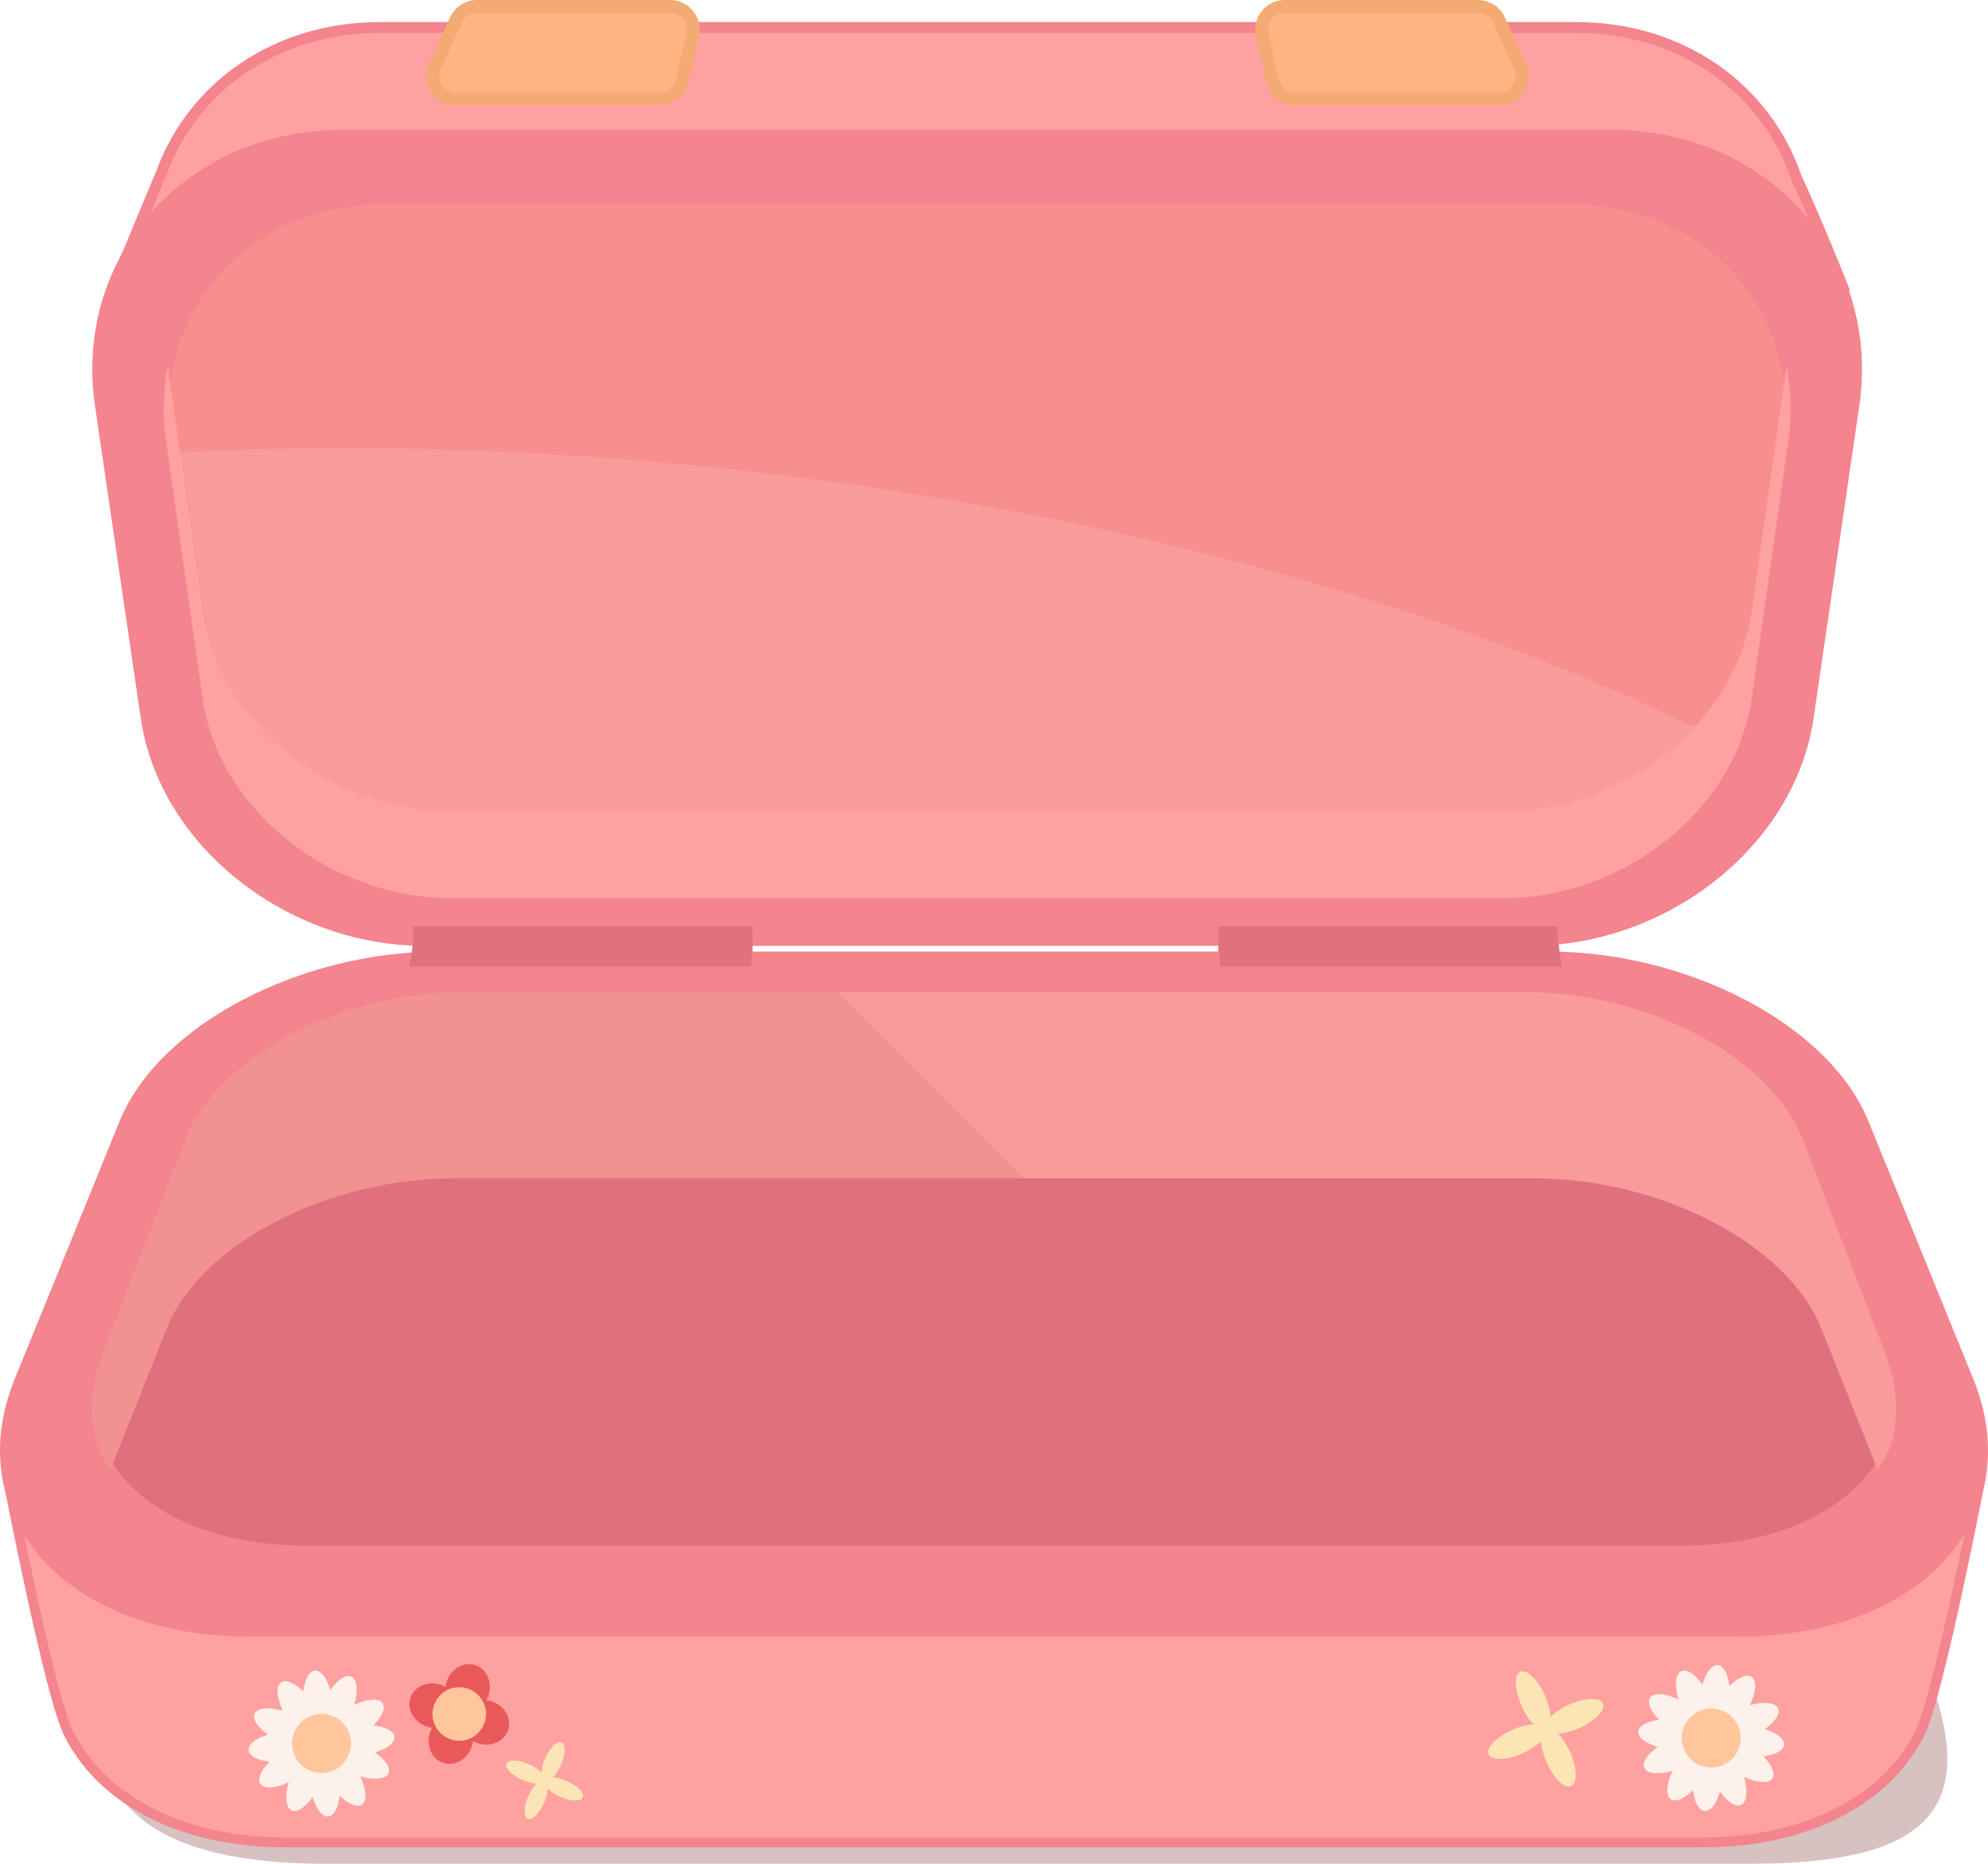
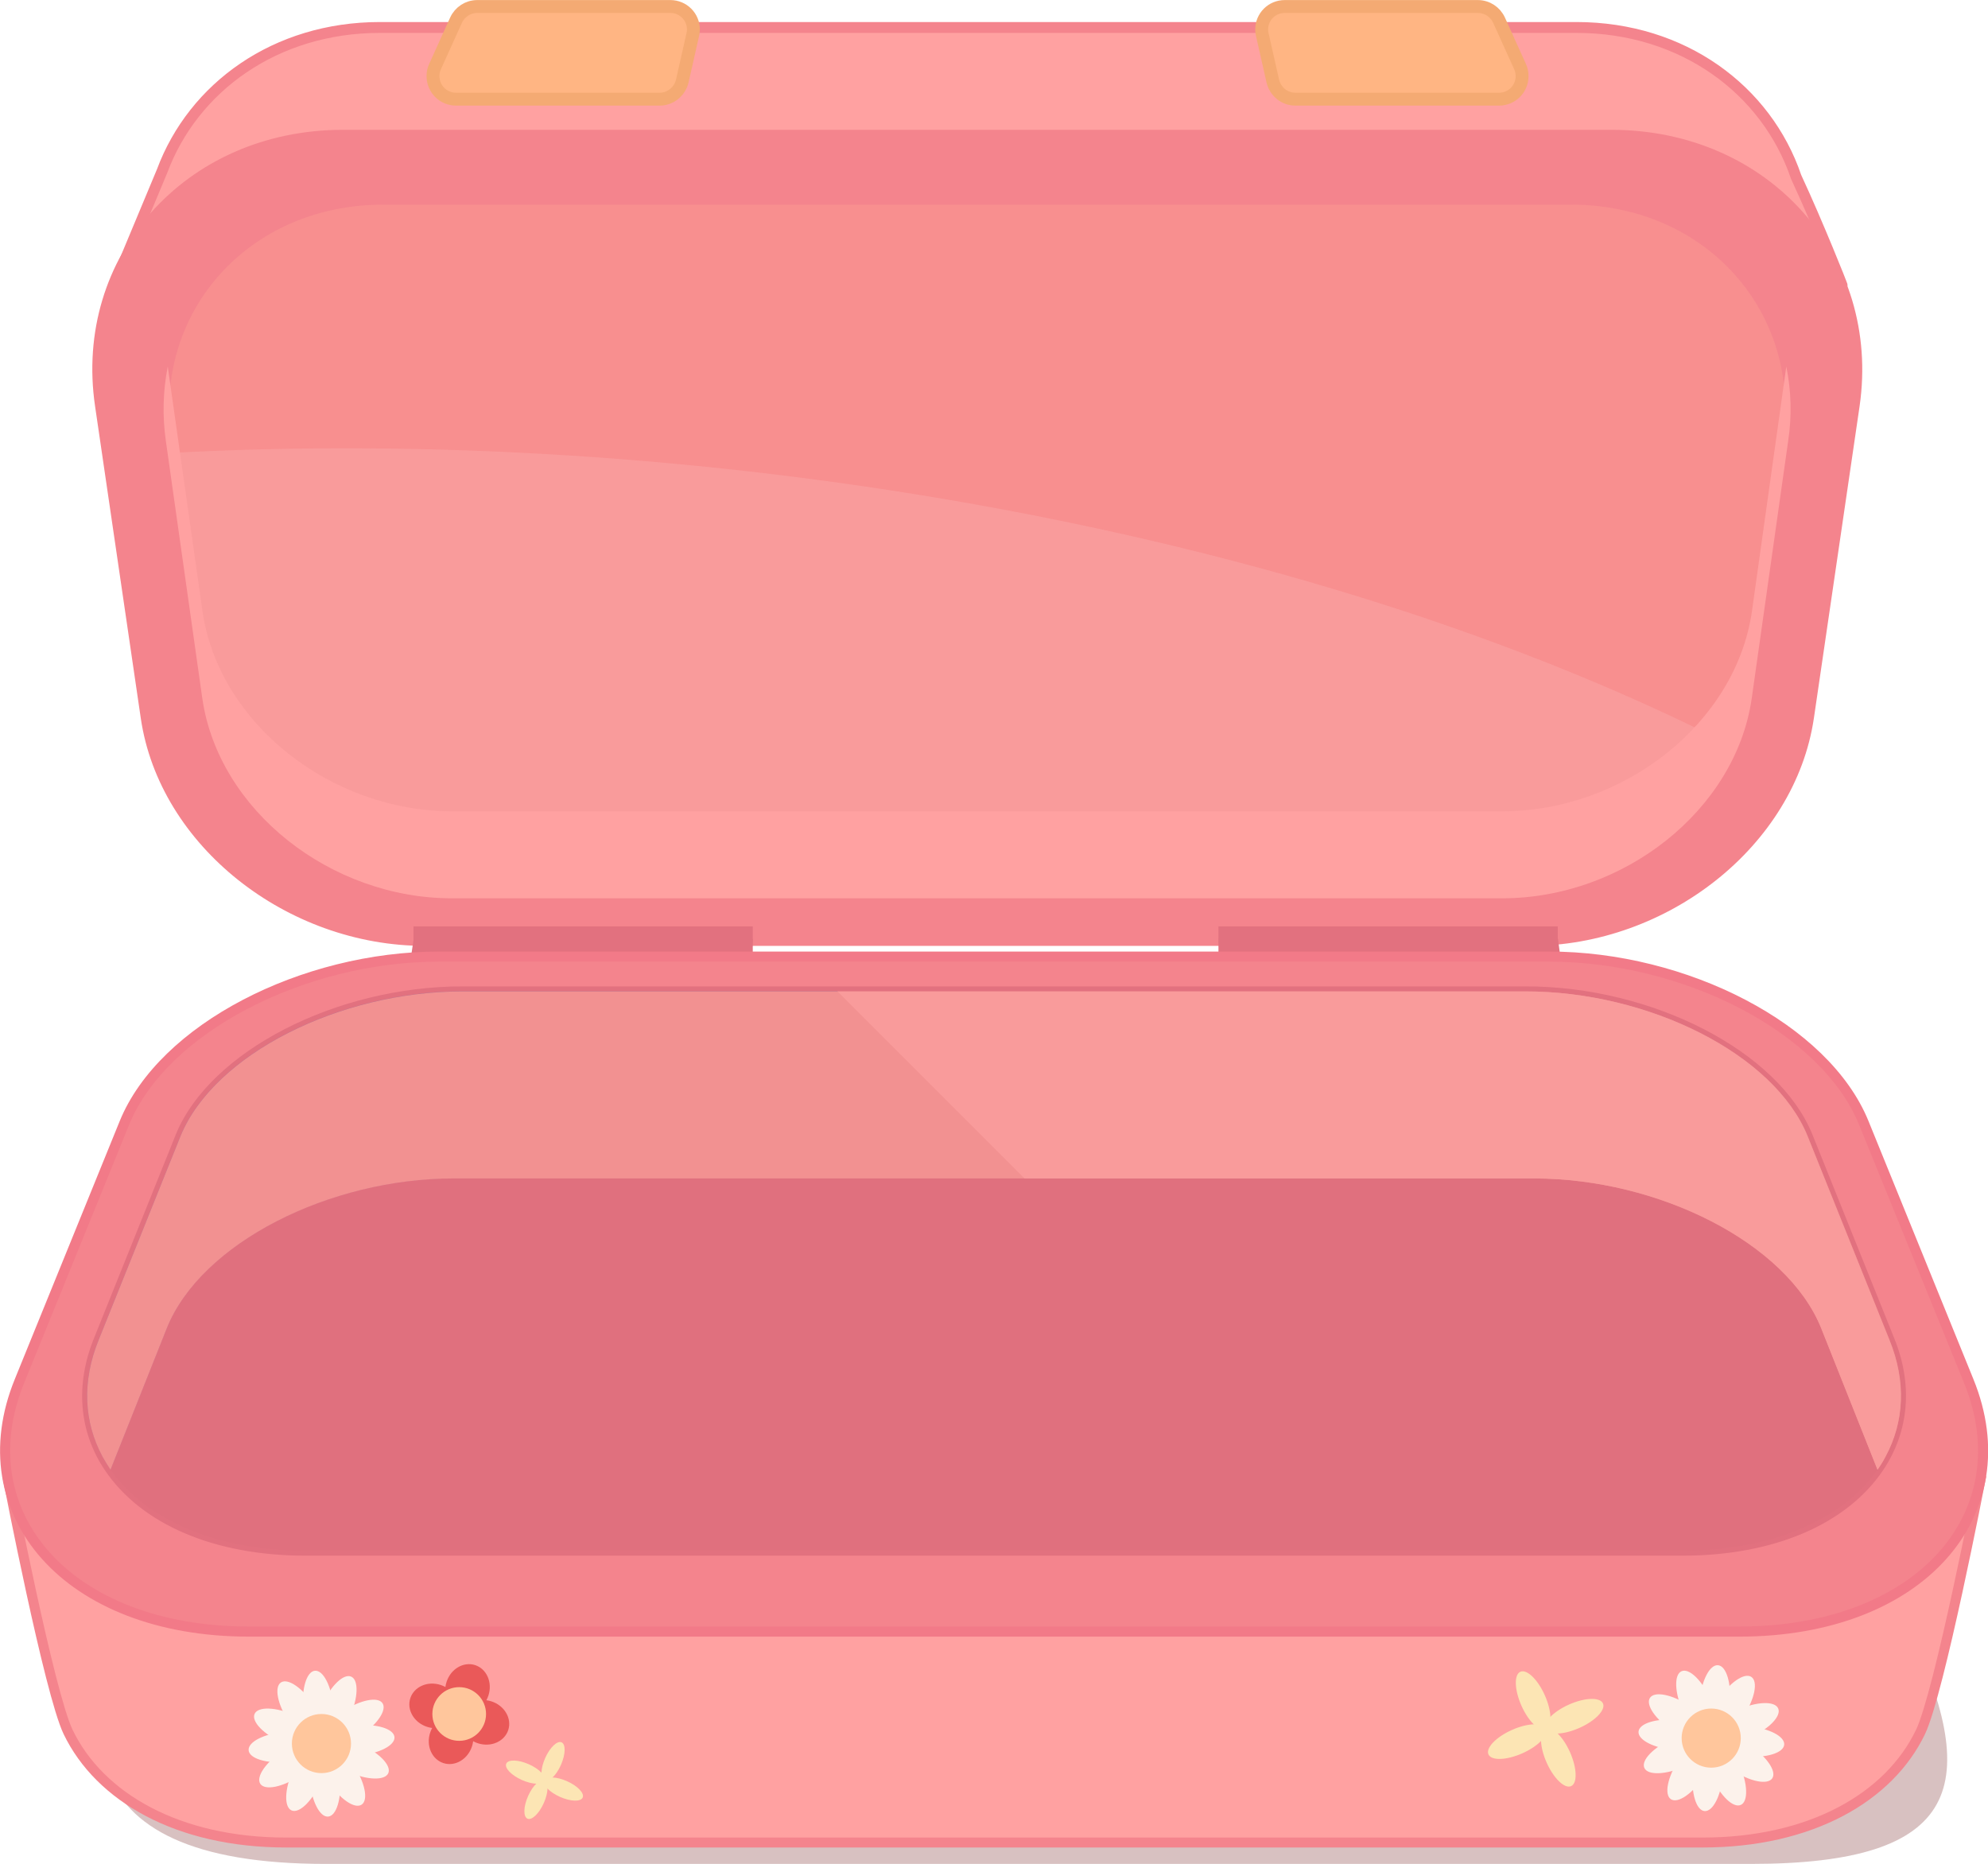
- <svg xmlns="http://www.w3.org/2000/svg" viewBox="0 0 948.139 888.861">
-   <defs>
-     <style>.cls-1{isolation:isolate;}.cls-2{fill:#a36c6c;opacity:0.42;}.cls-10,.cls-11,.cls-3{fill:#ffa1a1;}.cls-11,.cls-12,.cls-13,.cls-14,.cls-16,.cls-3,.cls-4,.cls-7{stroke:#f4848d;}.cls-11,.cls-12,.cls-13,.cls-14,.cls-16,.cls-3,.cls-4,.cls-7,.cls-8{stroke-miterlimit:10;}.cls-3,.cls-4,.cls-7{stroke-width:5.188px;}.cls-12,.cls-4{fill:#f4848d;}.cls-5{fill:#f99b9b;}.cls-6{fill:#595959;mix-blend-mode:overlay;opacity:0.4;}.cls-13,.cls-16,.cls-7{fill:none;}.cls-8{fill:#ffb583;stroke:#f4aa73;stroke-width:6.148px;}.cls-9{fill:#e2717f;}.cls-11{stroke-width:4.74px;}.cls-12,.cls-13,.cls-14{stroke-width:4.816px;}.cls-14{fill:#e0707e;}.cls-15{fill:#f29191;}.cls-16{stroke-width:4.816px;}.cls-17{fill:#fcf2eb;}.cls-18{fill:#ffc69c;}.cls-19{fill:#ea5959;}.cls-20{fill:#fce5b4;}</style>
-   </defs>
-   <g class="cls-1">
-     <g id="Layer_2" data-name="Layer 2">
-       <g id="box_3-success">
-         <path class="cls-2" d="M802.662,613.967H188.538c-45.33,0-68.492,25.611-80.903,51.346L71.324,740.605c-38.207,79.225-44.126,148.256,84.107,148.256H835.065c100.255,0,111.65-37.074,73.442-116.299l-32.641-60.619C863.455,686.208,847.992,613.967,802.662,613.967Z" />
-         <path class="cls-3" d="M856.61,84.384c-14.126-41.503-53.926-71.267-104.839-71.267h-570.618c-49.794,0-88.957,28.47-103.87,68.547l-22.65,54.359,17.845,2.208,34.102,4.219,754.168-6.278,17.811-.148S867.096,107.012,856.61,84.384Z" />
-         <path class="cls-4" d="M768.433,64.529H163.641c-74.032,0-125.909,59.366-115.742,128.794l21.793,148.815c8.722,59.558,68.355,106.372,132.86,106.372H729.522c64.506,0,124.139-46.814,132.86-106.372l21.793-148.815C894.342,123.896,842.465,64.529,768.433,64.529Z" />
-         <path class="cls-5" d="M749.253,94.989H182.82c-66.288,0-112.739,53.157-103.635,115.322l17.438,122.872c7.81,53.328,61.205,95.245,118.963,95.245H716.488c57.758,0,111.153-41.917,118.963-95.245l17.438-122.872C861.992,148.145,815.541,94.989,749.253,94.989Z" />
-         <path class="cls-6" d="M80.002,216.069C325.717,202.411,619.4,249.396,828.691,357.028a96.201,96.201,0,0,0,6.759-23.846L852.889,210.31c9.104-62.165-37.347-115.322-103.635-115.322H182.82c-66.288,0-112.739,53.157-103.635,115.322Z" />
-         <path class="cls-7" d="M749.253,94.989H182.82c-66.288,0-112.739,53.157-103.635,115.322l17.438,122.872c7.81,53.328,61.205,95.245,118.963,95.245H716.488c57.758,0,111.153-41.917,118.963-95.245l17.438-122.872C861.992,148.145,815.541,94.989,749.253,94.989Z" />
-         <path class="cls-8" d="M314.562,47.258H217.441a11.044,11.044,0,0,1-10.055-15.613l10.041-22.096a11.044,11.044,0,0,1,10.055-6.475h92.101a11.044,11.044,0,0,1,10.77,13.491l-5.02,22.096A11.044,11.044,0,0,1,314.562,47.258Z" />
-         <rect class="cls-9" x="581.069" y="441.819" width="161.768" height="18.622" />
-         <rect class="cls-9" x="197.155" y="441.819" width="161.768" height="18.622" />
-         <path class="cls-10" d="M835.451,291.675c-7.81,53.328-61.205,95.245-118.963,95.245H215.586c-57.758,0-111.153-41.917-118.963-95.245L80.037,174.811A103.302,103.302,0,0,0,79.185,210.31L96.623,333.182c7.81,53.328,61.205,95.245,118.963,95.245h500.902c57.758,0,111.153-41.917,118.963-95.245L852.889,210.31a103.302,103.302,0,0,0-.853-35.499Z" />
-         <path class="cls-8" d="M617.779,47.258h97.122A11.044,11.044,0,0,0,724.955,31.645l-10.041-22.096a11.044,11.044,0,0,0-10.055-6.475H612.759A11.044,11.044,0,0,0,601.989,16.565l5.02,22.096A11.044,11.044,0,0,0,617.779,47.258Z" />
-         <path class="cls-11" d="M3.962,706.423S23.452,807.34,32.423,826.007c14.952,31.11,52.339,52.672,104.002,52.672H811.873c51.663,0,89.05-21.561,104.002-52.672,8.971-18.666,28.461-119.583,28.461-119.583Z" />
-         <path class="cls-12" d="M118.78,778.056l710.579,0c86.981,0,135.071-56.712,109.538-119.465L888.867,535.634c-18.418-45.266-85.329-79.417-150.125-79.417l-529.344,0c-64.796,0-131.707,34.151-150.125,79.417L9.243,658.591C-16.291,721.343,31.8,778.056,118.78,778.056Z" />
-         <path class="cls-13" d="M145.733,748.591l656.674,0c76.848,0,120.303-49.588,98.679-104.804L862.05,542.625C846.014,501.712,786.034,470.719,727.572,470.719l-507.005,0c-58.462,0-118.442,30.993-134.477,71.906L47.054,643.787C25.429,699.003,68.885,748.591,145.733,748.591Z" />
-         <polygon class="cls-9" points="197.269 447.707 359.037 447.707 358.226 461.025 195.317 461.025 197.269 447.707" />
-         <polygon class="cls-9" points="581.183 447.707 742.951 447.707 744.847 461.025 581.938 461.025 581.183 447.707" />
-         <path class="cls-14" d="M145.733,739.518l656.674,0c76.848,0,120.303-47.611,98.678-100.625l-39.036-97.128c-16.035-39.282-76.015-69.039-134.477-69.039l-507.005,0c-58.462,0-118.442,29.757-134.477,69.039L47.054,638.893C25.429,691.907,68.885,739.518,145.733,739.518Z" />
-         <path class="cls-15" d="M220.567,472.727c-58.462,0-118.442,29.757-134.477,69.039L47.054,638.893c-8.182,20.058-7.041,39.339,1.693,55.564a64.231,64.231,0,0,0,3.943,6.385L79.624,633.281c16.433-40.588,77.474-71.316,136.874-71.316H488.622L399.384,472.727Z" />
-         <path class="cls-5" d="M868.515,633.281l26.933,67.561a64.219,64.219,0,0,0,3.943-6.385c8.734-16.225,9.875-35.507,1.693-55.564l-39.036-97.128c-16.035-39.282-76.015-69.039-134.477-69.039H399.383L488.622,561.965H731.641C791.042,561.965,852.083,592.693,868.515,633.281Z" />
-         <path class="cls-16" d="M145.733,748.591l656.674,0c76.848,0,120.303-49.588,98.679-104.804L862.05,542.625C846.014,501.712,786.034,470.719,727.572,470.719l-507.005,0c-58.462,0-118.442,30.993-134.477,71.906L47.054,643.787C25.429,699.003,68.885,748.591,145.733,748.591Z" />
-         <ellipse class="cls-17" cx="151.788" cy="814.487" rx="7.247" ry="17.838" transform="matrix(0.9959, -0.09047, 0.09047, 0.9959, -73.0634, 17.07209)" />
-         <ellipse class="cls-17" cx="154.882" cy="848.553" rx="7.247" ry="17.838" transform="translate(-76.13258 17.49174) rotate(-5.19059)" />
-         <ellipse class="cls-17" cx="170.368" cy="829.972" rx="17.838" ry="7.247" transform="translate(-74.38817 18.8165) rotate(-5.19059)" />
-         <ellipse class="cls-17" cx="136.302" cy="833.067" rx="17.838" ry="7.247" transform="translate(-74.80782 15.74732) rotate(-5.19059)" />
-         <ellipse class="cls-17" cx="160.284" cy="815.892" rx="17.838" ry="7.247" transform="translate(-650.3507 630.8452) rotate(-66.02681)" />
-         <ellipse class="cls-17" cx="146.386" cy="847.147" rx="17.838" ry="7.247" transform="translate(-687.1607 636.7018) rotate(-66.02681)" />
-         <ellipse class="cls-17" cx="168.963" cy="838.469" rx="7.247" ry="17.838" transform="translate(-665.8273 652.1785) rotate(-66.02681)" />
-         <ellipse class="cls-17" cx="137.708" cy="824.571" rx="7.247" ry="17.838" transform="matrix(0.40631, -0.91374, 0.91374, 0.40631, -671.684, 615.3685)" />
-         <ellipse class="cls-17" cx="167.619" cy="822.114" rx="17.838" ry="7.247" transform="translate(-424.4925 227.6637) rotate(-33.36309)" />
-         <ellipse class="cls-17" cx="139.051" cy="840.925" rx="17.838" ry="7.247" transform="translate(-439.5457 215.0526) rotate(-33.36309)" />
-         <ellipse class="cls-17" cx="162.741" cy="845.804" rx="7.247" ry="17.838" transform="matrix(0.8352, -0.54994, 0.54994, 0.8352, -438.3247, 228.8847)" />
-         <ellipse class="cls-17" cx="143.929" cy="817.235" rx="7.247" ry="17.838" transform="translate(-425.7135 213.8315) rotate(-33.36309)" />
-         <circle class="cls-18" cx="153.334" cy="831.507" r="14.079" />
-         <ellipse class="cls-19" cx="222.998" cy="805.295" rx="11.776" ry="10.51" transform="matrix(0.31066, -0.95052, 0.95052, 0.31066, -611.7279, 767.0896)" />
-         <ellipse class="cls-19" cx="215.068" cy="829.561" rx="11.776" ry="10.51" transform="translate(-640.2604 776.2791) rotate(-71.90121)" />
-         <ellipse class="cls-19" cx="206.9" cy="813.462" rx="10.51" ry="11.776" transform="translate(-630.5889 757.4184) rotate(-71.90123)" />
-         <ellipse class="cls-19" cx="231.166" cy="821.393" rx="10.51" ry="11.776" transform="translate(-621.3994 785.9509) rotate(-71.90123)" />
-         <circle class="cls-18" cx="219.033" cy="817.428" r="12.765" />
-         <ellipse class="cls-20" cx="263.785" cy="840.098" rx="10.014" ry="4.068" transform="translate(-611.0209 739.7886) rotate(-66.02681)" />
-         <ellipse class="cls-20" cx="255.725" cy="858.225" rx="10.014" ry="4.068" transform="translate(-632.369 743.1852) rotate(-66.02681)" />
-         <ellipse class="cls-20" cx="250.692" cy="845.131" rx="4.068" ry="10.014" transform="translate(-623.3932 730.8129) rotate(-66.02681)" />
-         <ellipse class="cls-20" cx="268.818" cy="853.192" rx="4.068" ry="10.014" transform="translate(-619.9967 752.1609) rotate(-66.02681)" />
-         <ellipse class="cls-17" cx="817.68" cy="811.882" rx="17.838" ry="7.247" transform="translate(-64.84737 1552.759) rotate(-84.80941)" />
-         <ellipse class="cls-17" cx="814.585" cy="845.947" rx="17.838" ry="7.247" transform="translate(-101.5877 1580.66) rotate(-84.80941)" />
-         <ellipse class="cls-17" cx="799.1" cy="827.367" rx="7.247" ry="17.838" transform="translate(-97.16842 1548.339) rotate(-84.80941)" />
-         <ellipse class="cls-17" cx="833.165" cy="830.462" rx="7.247" ry="17.838" transform="translate(-69.26669 1585.08) rotate(-84.80941)" />
-         <ellipse class="cls-17" cx="809.184" cy="813.287" rx="7.247" ry="17.838" transform="translate(-260.6423 398.9363) rotate(-23.97319)" />
-         <ellipse class="cls-17" cx="823.082" cy="844.542" rx="7.247" ry="17.838" transform="translate(-272.1426 407.2794) rotate(-23.97319)" />
-         <ellipse class="cls-17" cx="800.505" cy="835.864" rx="17.838" ry="7.247" transform="translate(-270.564 397.3577) rotate(-23.97319)" />
-         <ellipse class="cls-17" cx="831.76" cy="821.966" rx="17.838" ry="7.247" transform="translate(-262.2209 408.858) rotate(-23.97319)" />
-         <ellipse class="cls-17" cx="801.848" cy="819.509" rx="7.247" ry="17.838" transform="translate(-323.5783 1038.531) rotate(-56.63691)" />
-         <ellipse class="cls-17" cx="830.417" cy="838.32" rx="7.247" ry="17.838" transform="translate(-326.4319 1070.858) rotate(-56.63691)" />
-         <ellipse class="cls-17" cx="806.727" cy="843.199" rx="17.838" ry="7.247" transform="translate(-341.1685 1053.268) rotate(-56.63691)" />
-         <ellipse class="cls-17" cx="825.538" cy="814.63" rx="17.838" ry="7.247" transform="translate(-308.8417 1056.122) rotate(-56.63691)" />
-         <circle class="cls-18" cx="816.134" cy="828.902" r="14.079" />
-         <ellipse class="cls-20" cx="731.187" cy="810.992" rx="6.095" ry="15.004" transform="translate(-266.438 367.0477) rotate(-23.97319)" />
-         <ellipse class="cls-20" cx="743.263" cy="838.15" rx="6.095" ry="15.004" transform="translate(-276.4307 374.2971) rotate(-23.97319)" />
-         <ellipse class="cls-20" cx="750.804" cy="818.533" rx="15.004" ry="6.095" transform="translate(-267.8096 375.6687) rotate(-23.97319)" />
-         <ellipse class="cls-20" cx="723.647" cy="830.609" rx="15.004" ry="6.095" transform="translate(-275.059 365.6761) rotate(-23.97319)" />
+ <svg xmlns="http://www.w3.org/2000/svg" version="1.1" id="Layer_1" x="0px" y="0px" viewBox="0 0 948.1 888.9" style="enable-background:new 0 0 948.1 888.9;" xml:space="preserve">
+   <style type="text/css">
+ 	.st0{opacity:0.42;fill:#A36C6C;enable-background:new    ;}
+ 	.st1{fill:#FFA1A1;stroke:#F4848D;stroke-width:4.74;stroke-miterlimit:10;}
+ 	.st2{fill:#FFA1A1;stroke:#F4848D;stroke-width:5.188;stroke-miterlimit:10;}
+ 	.st3{fill:#F4848D;stroke:#F4848D;stroke-width:5.188;stroke-miterlimit:10;}
+ 	.st4{fill:#F99B9B;}
+ 	.st5{fill:#F88F8F;}
+ 	.st6{fill:none;stroke:#F4848D;stroke-width:5.188;stroke-miterlimit:10;}
+ 	.st7{fill:#FFB583;stroke:#F4AA73;stroke-width:6.148;stroke-miterlimit:10;}
+ 	.st8{fill:#E2717F;}
+ 	.st9{fill:#FFA1A1;}
+ 	.st10{fill:#FCF2EB;}
+ 	.st11{fill:#FFC69C;}
+ 	.st12{fill:#EA5959;}
+ 	.st13{fill:#FCE5B4;}
+ 	.st14{fill:#7874AF;stroke:#7571AD;stroke-width:5.188;stroke-miterlimit:10;}
+ 	.st15{fill:#F4848D;stroke:#F27A88;stroke-width:4.816;stroke-miterlimit:10;}
+ 	.st16{fill:#E0707E;}
+ 	.st17{opacity:0.42;fill:#766FA6;enable-background:new    ;}
+ 	.st18{fill:#F29191;}
+ </style>
+   <g id="Layer_1_00000173843122304515659660000004915526539785627570_">
+     <g>
+       <g id="Layer_2_00000081627815614547506540000018217450786073256333_">
+         <g id="box_3-success">
+           <path class="st0" d="M802.7,614H188.5c-45.3,0-68.5,25.6-80.9,51.3l-36.3,75.3c-38.2,79.2-44.1,148.3,84.1,148.3H835      c100.3,0,111.6-37.1,73.4-116.3L875.8,712C863.5,686.2,848,614,802.7,614z" />
+           <path class="st1" d="M4,706.4c0,0,19.5,100.9,28.5,119.6c15,31.1,52.3,52.7,104,52.7h675.4c51.7,0,89.1-21.6,104-52.7      c9-18.7,28.5-119.6,28.5-119.6H4z" />
+           <path class="st2" d="M856.6,84.4c-14.1-41.5-53.9-71.3-104.8-71.3H181.2c-49.8,0-89,28.5-103.9,68.5L54.6,136l17.8,2.2l34.1,4.2      l754.2-6.3l17.8-0.1C878.6,136,867.1,107,856.6,84.4z" />
+           <path class="st3" d="M768.4,64.5H163.6c-74,0-125.9,59.4-115.7,128.8l21.8,148.8c8.7,59.6,68.4,106.4,132.9,106.4h527      c64.5,0,124.1-46.8,132.9-106.4l21.8-148.8C894.3,123.9,842.5,64.5,768.4,64.5z" />
+           <path class="st4" d="M749.3,95H182.8c-66.3,0-112.7,53.2-103.6,115.3l17.4,122.9c7.8,53.3,61.2,95.2,119,95.2h500.9      c57.8,0,111.2-41.9,119-95.2l17.4-122.9C862,148.1,815.5,95,749.3,95z" />
+           <path class="st5" d="M80,216.1c245.7-13.7,539.4,33.3,748.7,141c3.3-7.6,5.5-15.6,6.8-23.8l17.4-122.9      C862,148.1,815.5,95,749.3,95H182.8c-66.3,0-112.7,53.2-103.6,115.3L80,216.1z" />
+           <path class="st6" d="M749.3,95H182.8c-66.3,0-112.7,53.2-103.6,115.3l17.4,122.9c7.8,53.3,61.2,95.2,119,95.2h500.9      c57.8,0,111.2-41.9,119-95.2l17.4-122.9C862,148.1,815.5,95,749.3,95z" />
+           <path class="st7" d="M314.6,47.3h-97.1c-6.1,0-11-4.9-11-11c0-1.6,0.3-3.1,1-4.6l10-22.1c1.8-3.9,5.7-6.5,10.1-6.5h92.1      c6.1,0,11,4.9,11,11c0,0.8-0.1,1.6-0.3,2.4l-5,22.1C324.2,43.7,319.7,47.3,314.6,47.3z" />
+           <rect x="581.1" y="441.8" class="st8" width="161.8" height="18.6" />
+           <rect x="197.2" y="441.8" class="st8" width="161.8" height="18.6" />
+           <path class="st9" d="M835.5,291.7c-7.8,53.3-61.2,95.2-119,95.2H215.6c-57.8,0-111.2-41.9-119-95.2L80,174.8      c-2.3,11.7-2.6,23.7-0.9,35.5l17.4,122.9c7.8,53.3,61.2,95.2,119,95.2h500.9c57.8,0,111.2-41.9,119-95.2l17.4-122.9      c1.8-11.8,1.5-23.8-0.9-35.5L835.5,291.7z" />
+           <path class="st7" d="M617.8,47.3h97.1c6.1,0,11-4.9,11-11c0-1.6-0.3-3.1-1-4.6l-10-22.1c-1.8-3.9-5.7-6.5-10.1-6.5h-92.1      c-6.1,0-11,4.9-11,11c0,0.8,0.1,1.6,0.3,2.4l5,22.1C608.2,43.7,612.6,47.3,617.8,47.3z" />
+           <polygon class="st8" points="197.3,447.7 359,447.7 358.2,461 195.3,461     " />
+           <polygon class="st8" points="581.2,447.7 743,447.7 744.8,461 581.9,461     " />
+           <ellipse transform="matrix(0.9959 -9.046985e-02 9.046985e-02 0.9959 -73.0652 17.0735)" class="st10" cx="151.8" cy="814.5" rx="7.2" ry="17.8" />
+           <ellipse transform="matrix(0.9959 -9.046895e-02 9.046895e-02 0.9959 -76.1366 17.4939)" class="st10" cx="154.9" cy="848.6" rx="7.2" ry="17.8" />
+           <ellipse transform="matrix(0.9959 -9.046895e-02 9.046895e-02 0.9959 -74.3902 18.8197)" class="st10" cx="170.4" cy="830" rx="17.8" ry="7.2" />
+           <ellipse transform="matrix(0.9959 -9.046895e-02 9.046895e-02 0.9959 -74.8108 15.7475)" class="st10" cx="136.3" cy="833.1" rx="17.8" ry="7.2" />
+           <ellipse transform="matrix(0.4063 -0.9137 0.9137 0.4063 -650.3477 630.8169)" class="st10" cx="160.3" cy="815.9" rx="17.8" ry="7.2" />
+           <ellipse transform="matrix(0.4063 -0.9137 0.9137 0.4063 -687.1689 636.613)" class="st10" cx="146.3" cy="847.1" rx="17.8" ry="7.2" />
+           <ellipse transform="matrix(0.4063 -0.9137 0.9137 0.4063 -665.7979 652.1707)" class="st10" cx="169" cy="838.4" rx="7.2" ry="17.8" />
+           <ellipse transform="matrix(0.4063 -0.9137 0.9137 0.4063 -671.7045 615.3708)" class="st10" cx="137.7" cy="824.6" rx="7.2" ry="17.8" />
+           <ellipse transform="matrix(0.8352 -0.5499 0.5499 0.8352 -424.4841 227.6111)" class="st10" cx="167.6" cy="822.1" rx="17.8" ry="7.2" />
+           <ellipse transform="matrix(0.8352 -0.5499 0.5499 0.8352 -439.5012 215.0202)" class="st10" cx="139" cy="840.9" rx="17.8" ry="7.2" />
+           <ellipse transform="matrix(0.8352 -0.5499 0.5499 0.8352 -438.327 228.8279)" class="st10" cx="162.7" cy="845.8" rx="7.2" ry="17.8" />
+           <ellipse transform="matrix(0.8352 -0.5499 0.5499 0.8352 -425.7008 213.7666)" class="st10" cx="143.8" cy="817.2" rx="7.2" ry="17.8" />
+           <circle class="st11" cx="153.3" cy="831.5" r="14.1" />
+           <ellipse transform="matrix(0.3107 -0.9505 0.9505 0.3107 -611.7667 767.0695)" class="st12" cx="223" cy="805.3" rx="11.8" ry="10.5" />
+           <ellipse transform="matrix(0.3107 -0.9505 0.9505 0.3107 -640.2528 776.2896)" class="st12" cx="215.1" cy="829.6" rx="11.8" ry="10.5" />
+           <ellipse transform="matrix(0.3107 -0.9505 0.9505 0.3107 -630.6172 757.439)" class="st12" cx="206.9" cy="813.5" rx="10.5" ry="11.8" />
+           <ellipse transform="matrix(0.3107 -0.9505 0.9505 0.3107 -621.4023 785.9257)" class="st12" cx="231.2" cy="821.4" rx="10.5" ry="11.8" />
+           <circle class="st11" cx="219" cy="817.4" r="12.8" />
+           <ellipse transform="matrix(0.4063 -0.9137 0.9137 0.4063 -611.0248 739.754)" class="st13" cx="263.8" cy="840.1" rx="10" ry="4.1" />
+           <ellipse transform="matrix(0.4063 -0.9137 0.9137 0.4063 -632.4201 743.1278)" class="st13" cx="255.7" cy="858.2" rx="10" ry="4.1" />
+           <ellipse transform="matrix(0.4063 -0.9137 0.9137 0.4063 -623.4095 730.7435)" class="st13" cx="250.6" cy="845.1" rx="4.1" ry="10" />
+           <ellipse transform="matrix(0.4063 -0.9137 0.9137 0.4063 -620.0355 752.1385)" class="st13" cx="268.8" cy="853.2" rx="4.1" ry="10" />
+           <ellipse transform="matrix(9.046895e-02 -0.9959 0.9959 9.046895e-02 -64.8099 1552.762)" class="st10" cx="817.7" cy="811.9" rx="17.8" ry="7.2" />
+           <ellipse transform="matrix(9.046895e-02 -0.9959 0.9959 9.046895e-02 -101.6096 1580.598)" class="st10" cx="814.5" cy="845.9" rx="17.8" ry="7.2" />
+           <ellipse transform="matrix(9.046895e-02 -0.9959 0.9959 9.046895e-02 -97.1406 1548.374)" class="st10" cx="799.1" cy="827.4" rx="7.2" ry="17.8" />
+           <ellipse transform="matrix(9.046895e-02 -0.9959 0.9959 9.046895e-02 -69.1973 1585.092)" class="st10" cx="833.2" cy="830.4" rx="7.2" ry="17.8" />
+           <ellipse transform="matrix(0.9137 -0.4063 0.4063 0.9137 -260.6396 398.935)" class="st10" cx="809.2" cy="813.3" rx="7.2" ry="17.8" />
+           <ellipse transform="matrix(0.9137 -0.4063 0.4063 0.9137 -272.1207 407.2651)" class="st10" cx="823" cy="844.5" rx="7.2" ry="17.8" />
+           <ellipse transform="matrix(0.9137 -0.4063 0.4063 0.9137 -270.5742 397.3549)" class="st10" cx="800.5" cy="835.9" rx="17.8" ry="7.2" />
+           <ellipse transform="matrix(0.9137 -0.4063 0.4063 0.9137 -262.2197 408.8696)" class="st10" cx="831.8" cy="822" rx="17.8" ry="7.2" />
+           <ellipse transform="matrix(0.5499 -0.8352 0.8352 0.5499 -323.6042 1038.513)" class="st10" cx="801.8" cy="819.5" rx="7.2" ry="17.8" />
+           <ellipse transform="matrix(0.5499 -0.8352 0.8352 0.5499 -326.4267 1070.831)" class="st10" cx="830.4" cy="838.3" rx="7.2" ry="17.8" />
+           <ellipse transform="matrix(0.5499 -0.8352 0.8352 0.5499 -341.1747 1053.261)" class="st10" cx="806.7" cy="843.2" rx="17.8" ry="7.2" />
+           <ellipse transform="matrix(0.5499 -0.8352 0.8352 0.5499 -308.8561 1056.083)" class="st10" cx="825.5" cy="814.6" rx="17.8" ry="7.2" />
+           <circle class="st11" cx="816.1" cy="828.9" r="14.1" />
+           <ellipse transform="matrix(0.9137 -0.4063 0.4063 0.9137 -266.4342 367.0446)" class="st13" cx="731.2" cy="811" rx="6.1" ry="15" />
+           <ellipse transform="matrix(0.9137 -0.4063 0.4063 0.9137 -276.4015 374.2877)" class="st13" cx="743.2" cy="838.1" rx="6.1" ry="15" />
+           <ellipse transform="matrix(0.9137 -0.4063 0.4063 0.9137 -267.7963 375.6498)" class="st13" cx="750.8" cy="818.5" rx="15" ry="6.1" />
+           <ellipse transform="matrix(0.9137 -0.4063 0.4063 0.9137 -275.0638 365.6489)" class="st13" cx="723.6" cy="830.6" rx="15" ry="6.1" />
+           <path class="st14" d="M726.2,474.1H196.7c-39.1,0-79,14.9-89.7,34.3l-31.3,56.8c-33,59.8,34.6,116.3,156.2,116.3h459      c121.7,0,189.2-56.5,156.3-116.3l-31.3-56.8C805.2,489,765.3,474.1,726.2,474.1z" />
+           <path class="st15" d="M118.8,778.1h710.6c87,0,135.1-56.7,109.5-119.5l-50-123c-18.4-45.3-85.3-79.4-150.1-79.4H209.4      c-64.8,0-131.7,34.2-150.1,79.4l-50,123C-16.3,721.3,31.8,778.1,118.8,778.1z" />
+           <g>
+             <path class="st8" d="M802.4,741.9H145.7c-43.4,0-78.3-14.9-95.7-40.8c-12.4-18.4-14.2-40.8-5.1-63.1l39-97.1       c16.2-39.5,76.3-70.5,136.7-70.5h507c60.6,0,120.6,31,136.7,70.5l39,97.1c9.1,22.2,7.2,44.6-5.2,63.1       C880.7,727,845.8,741.9,802.4,741.9z M220.6,475.2c-58.6,0-116.8,29.7-132.3,67.5l-39,97.1c-8.5,20.8-6.9,41.6,4.6,58.7       c16.3,24.2,50.6,38.7,91.8,38.7h656.7c41.2,0,75.5-14.5,91.8-38.7c11.5-17.1,13.2-37.9,4.7-58.7l-39-97.1       c-15.4-37.9-73.5-67.5-132.3-67.5H220.6z" />
+             <path class="st16" d="M145.7,739.5h656.7c76.8,0,120.3-47.6,98.7-100.6l-39-97.1c-16-39.3-76-69-134.5-69h-507       c-58.5,0-118.4,29.8-134.5,69l-39,97.1C25.4,691.9,68.9,739.5,145.7,739.5z" />
+           </g>
+           <path class="st17" d="M220.6,472.7c-58.5,0-118.4,29.8-134.5,69l-39,97.1c-8.2,20.1-7,39.3,1.7,55.6c1.2,2.2,2.5,4.3,3.9,6.4      l26.9-67.6c16.4-40.6,77.5-71.3,136.9-71.3h272.1l-89.2-89.2H220.6z" />
+           <path class="st18" d="M901.1,638.9l-39-97.1c-16-39.3-76-69-134.5-69h-507c-58.5,0-118.4,29.8-134.5,69l-39,97.1      c-8.2,20.1-7,39.3,1.7,55.6c1.2,2.2,2.5,4.3,3.9,6.4l26.9-67.6C96,592.7,157.1,562,216.5,562h515.1      c59.4,0,120.4,30.7,136.9,71.3l26.9,67.6c1.4-2,2.8-4.2,3.9-6.4C908.1,678.2,909.3,659,901.1,638.9z" />
+           <path class="st4" d="M868.5,633.3l26.9,67.6c1.4-2,2.8-4.2,3.9-6.4c8.7-16.2,9.9-35.5,1.7-55.6l-39-97.1      c-16-39.3-76-69-134.5-69H399.4l89.2,89.2h243C791,562,852.1,592.7,868.5,633.3z" />
+         </g>
      </g>
    </g>
  </g>
+   <g id="Layer_2_00000129194159998827540070000004278240666240733079_">
+ </g>
</svg>
